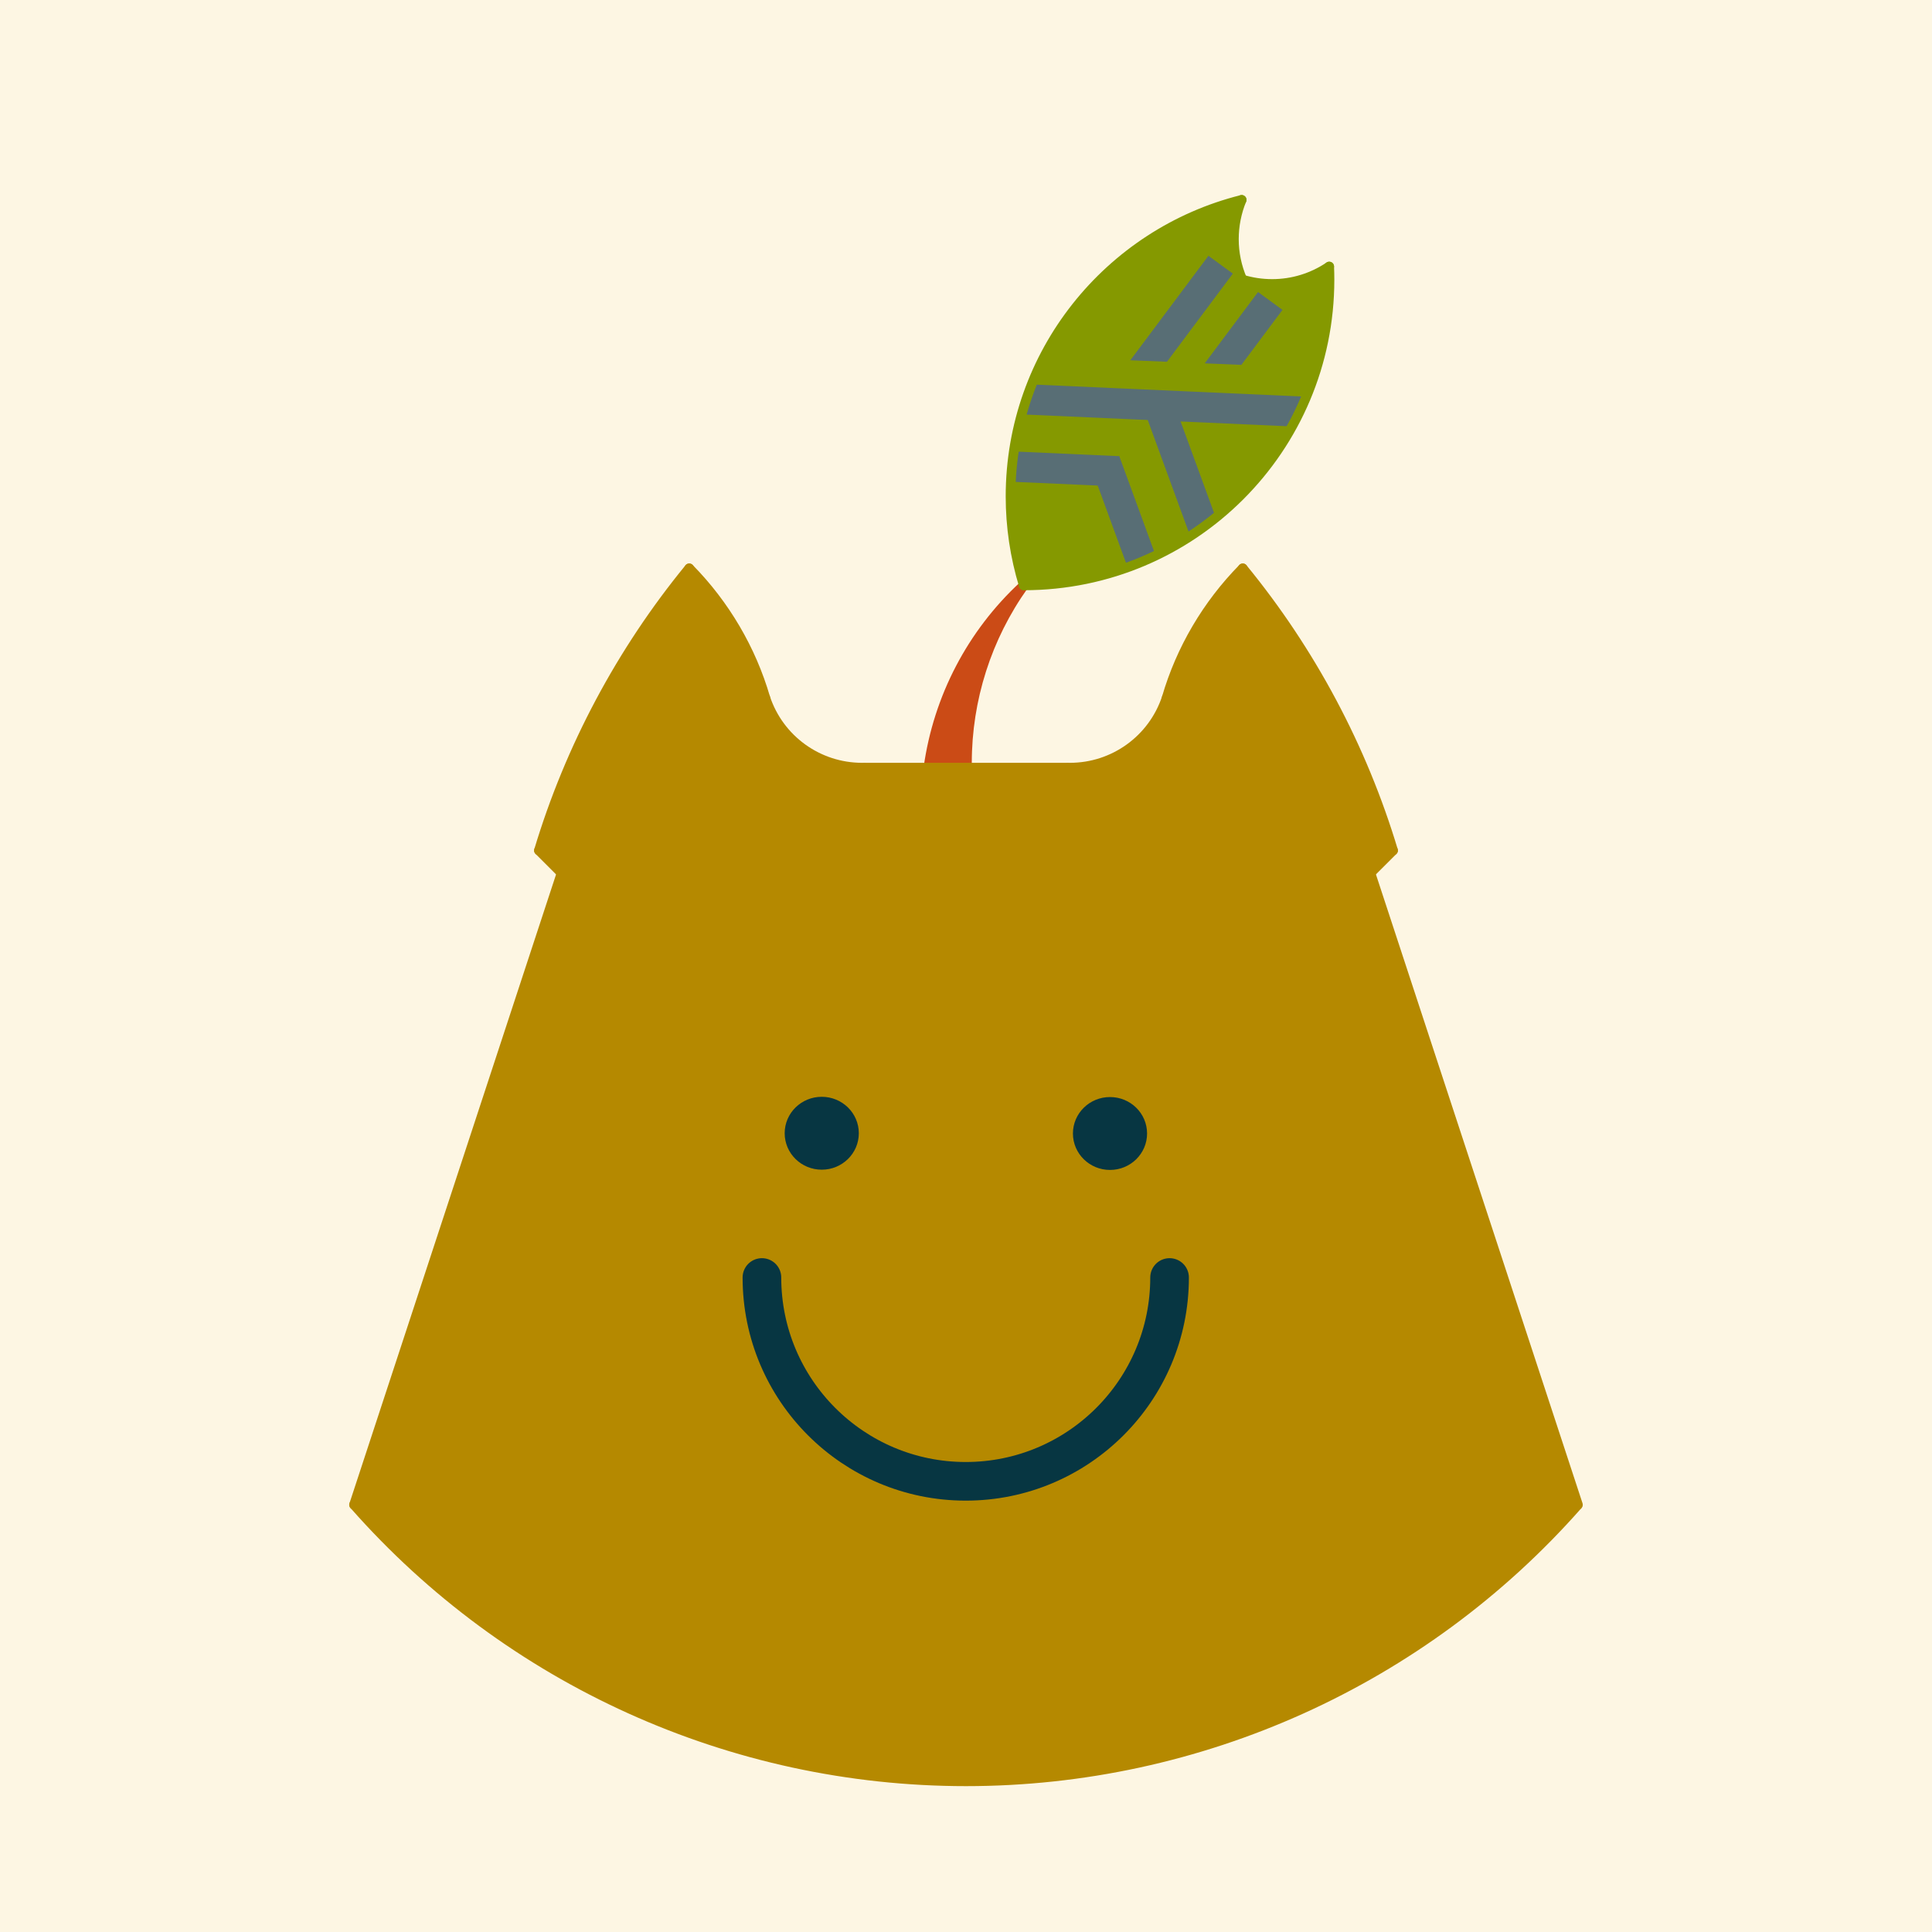
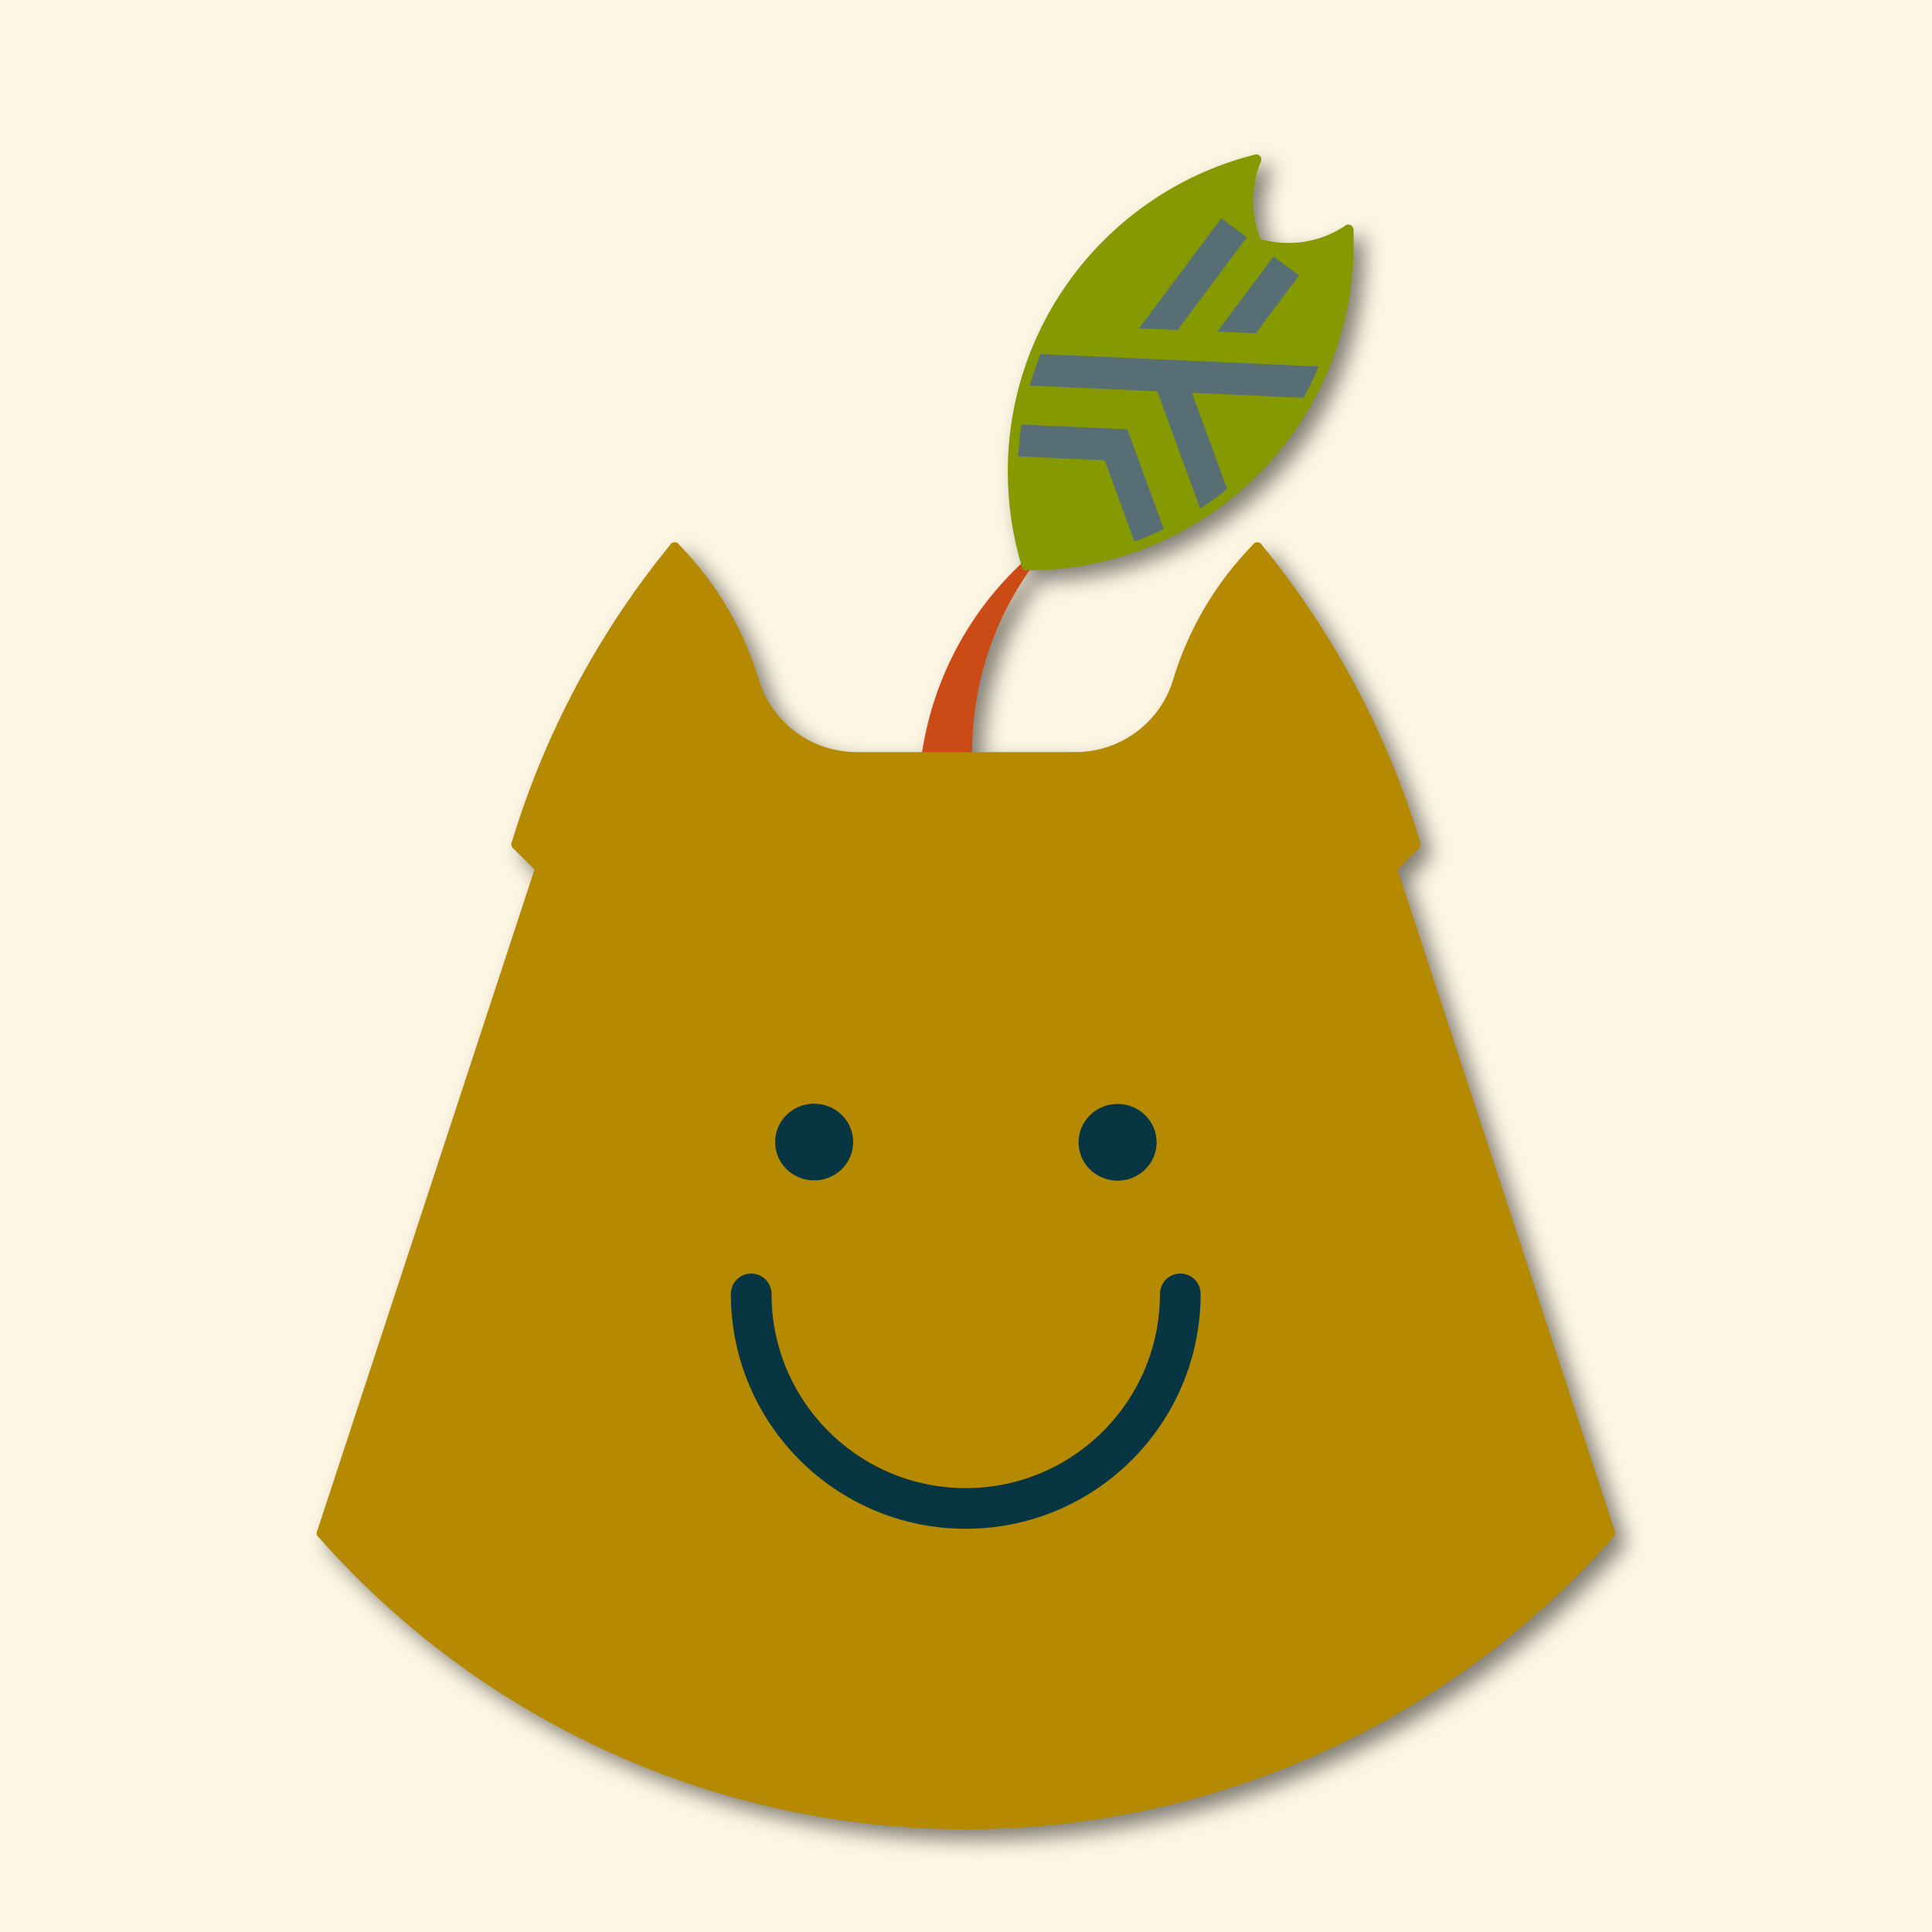
- <svg xmlns="http://www.w3.org/2000/svg" xmlns:ns1="http://www.openswatchbook.org/uri/2009/osb" viewBox="0 0 200 200" version="1.1" id="svg28" width="200" height="200">
+ <svg xmlns="http://www.w3.org/2000/svg" xmlns:ns1="http://www.openswatchbook.org/uri/2009/osb" viewBox="0 0 190 190" version="1.1" id="svg28" width="190" height="190">
  <defs id="defs2">
    <linearGradient ns1:paint="solid" id="linearGradient2983">
      <stop id="stop2981" offset="0" style="stop-color:#333333;stop-opacity:1;" />
    </linearGradient>
    <clipPath clipPathUnits="userSpaceOnUse" id="clipPath915">
      <rect style="opacity:0.478;fill:#4d4d4d;stroke:none;stroke-width:1;stop-color:#000000" id="rect917" width="200" height="200" x="-18.617" y="124.239" />
    </clipPath>
+     <clipPath clipPathUnits="userSpaceOnUse" id="clipPath909">
+       <rect style="fill:#000000;stroke:none;stroke-width:2;stop-color:#000000" id="rect911" width="190" height="190" x="-13.617" y="129.239" />
+     </clipPath>
+     <filter style="color-interpolation-filters:sRGB;" id="filter1422">
+       <feFlood flood-opacity="0.498" flood-color="rgb(0,0,0)" result="flood" id="feFlood1412" />
+       <feComposite in="flood" in2="SourceGraphic" operator="in" result="composite1" id="feComposite1414" />
+       <feGaussianBlur in="composite1" stdDeviation="1" result="blur" id="feGaussianBlur1416" />
+       <feOffset dx="1" dy="1" result="offset" id="feOffset1418" />
+       <feComposite in="SourceGraphic" in2="offset" operator="over" result="composite2" id="feComposite1420" />
+     </filter>
  </defs>
-   <g id="layer4" style="display:inline">
-     <rect style="display:inline;opacity:1;fill:#fdf6e3;fill-opacity:1;stroke:#000000;stroke-linecap:round" id="rect992" width="405.124" height="402.517" x="-123.994" y="29.742" clip-path="url(#clipPath915)" transform="translate(18.61719,-124.2387)" />
+   <g id="layer4" style="display:inline;opacity:0.992" transform="translate(-4.999999,-4.999999)">
+     <rect style="display:inline;opacity:1;fill:#fdf6e3;fill-opacity:1;stroke:#000000;stroke-linecap:round" id="rect992" width="405.124" height="402.517" x="-123.994" y="29.742" clip-path="url(#clipPath909)" transform="translate(18.61719,-124.2387)" />
  </g>
-   <g id="g3035" style="display:none">
+   <g id="g3035" style="display:none" transform="translate(-4.999999,-4.999999)">
    <ellipse style="display:inline;opacity:0.15;fill:none;stroke:#000000;stroke-width:1;stroke-linecap:round;stroke-miterlimit:4;stroke-dasharray:none" id="ellipse2991" cx="99.974" cy="132.246" rx="52.75" ry="52.75" />
    <ellipse style="display:inline;opacity:0.15;fill:none;stroke:#000000;stroke-width:1;stroke-linecap:round;stroke-miterlimit:4;stroke-dasharray:none" id="ellipse2993" cx="100" cy="100" rx="84.4" ry="84.4" />
    <ellipse style="display:inline;opacity:0.15;fill:none;stroke:#000000;stroke-width:1;stroke-linecap:round;stroke-miterlimit:4;stroke-dasharray:none" id="ellipse2995" cx="99.974" cy="132.246" rx="31.65" ry="31.65" />
    <ellipse ry="84.4" rx="84.4" cy="112.35" cx="136.614" id="ellipse2997" style="display:inline;opacity:0.15;fill:none;stroke:#000000;stroke-width:1;stroke-linecap:round;stroke-miterlimit:4;stroke-dasharray:none" />
    <ellipse style="display:inline;opacity:0.15;fill:none;stroke:#000000;stroke-width:1;stroke-linecap:round;stroke-miterlimit:4;stroke-dasharray:none" id="ellipse3001" cx="136.26" cy="51.391" rx="31.65" ry="31.65" />
    <ellipse ry="31.65" rx="31.65" cy="28.95" cx="105.98" id="ellipse3003" style="display:inline;opacity:0.15;fill:none;stroke:#000000;stroke-width:1;stroke-linecap:round;stroke-miterlimit:4;stroke-dasharray:none" />
    <ellipse ry="31.65" rx="31.65" cy="81.068" cx="48.822" id="ellipse3009" style="display:inline;opacity:0.15;fill:none;stroke:#000000;stroke-width:1;stroke-linecap:round;stroke-miterlimit:4;stroke-dasharray:none" />
    <ellipse ry="10.55" rx="10.55" cy="132.246" cx="100" id="ellipse3013" style="display:inline;opacity:0.15;fill:none;stroke:#000000;stroke-width:1;stroke-linecap:round;stroke-miterlimit:4;stroke-dasharray:none" />
    <path style="opacity:0.15;fill:#ff00ff;stroke:#000000;stroke-width:1px;stroke-linecap:butt;stroke-linejoin:miter;stroke-opacity:1" d="M -50.714,132.246 H 261.643" id="path3017" />
    <ellipse style="display:inline;opacity:0.15;fill:none;stroke:#000000;stroke-width:1;stroke-linecap:round;stroke-miterlimit:4;stroke-dasharray:none" id="ellipse3019" cx="99.974" cy="132.246" rx="21.1" ry="21.1" />
    <path id="path3021" d="M -10.435,242.68 210.435,21.811" style="opacity:0.15;fill:#ff00ff;stroke:#000000;stroke-width:1px;stroke-linecap:butt;stroke-linejoin:miter;stroke-opacity:1" />
    <path style="opacity:0.15;fill:#ff00ff;stroke:#000000;stroke-width:1px;stroke-linecap:butt;stroke-linejoin:miter;stroke-opacity:1" d="M -10.435,21.811 210.435,242.68" id="path3023" />
    <path style="opacity:0.15;fill:#ff00ff;stroke:#000000;stroke-width:1px;stroke-linecap:butt;stroke-linejoin:miter;stroke-opacity:1" d="m 100,288.424 10e-7,-312.357" id="path3025" />
    <ellipse ry="10.55" rx="10.55" cy="68.916" cx="89.237" id="ellipse3027" style="display:inline;opacity:0.15;fill:none;stroke:#000000;stroke-width:1;stroke-linecap:round;stroke-miterlimit:4;stroke-dasharray:none" />
    <ellipse ry="10.55" rx="10.55" cy="18.846" cx="131.699" id="ellipse3029" style="display:inline;opacity:0.15;fill:none;stroke:#000000;stroke-width:1;stroke-linecap:round;stroke-miterlimit:4;stroke-dasharray:none" />
    <ellipse style="display:inline;opacity:0.15;fill:none;stroke:#000000;stroke-width:1;stroke-linecap:round;stroke-miterlimit:4;stroke-dasharray:none" id="ellipse3031" cx="138.282" cy="24.754" rx="10.55" ry="10.55" />
    <path d="m 124.387,-211.195 v -42.2 h 42.2 v 42.2 z m 0,-42.2 v -63.3 h 63.3 v 63.3 z m 0,211 v -168.8 h 168.8 v 168.8 z m 21.1,-211 a 21.1,21.1 0 0 1 21.1,21.1 21.1,21.1 0 0 1 -21.1,21.1 21.1,21.1 0 0 1 -21.1,-21.1 21.1,21.1 0 0 1 21.1,-21.1 m 10.55,-63.3 a 31.65,31.65 0 0 1 31.65,31.65 31.65,31.65 0 0 1 -31.65,31.65 31.65,31.65 0 0 1 -31.65,-31.65 31.65,31.65 0 0 1 31.65,-31.65 m 52.75,105.5 a 84.4,84.4 0 0 1 84.4,84.4 84.4,84.4 0 0 1 -84.4,84.4 84.4,84.4 0 0 1 -84.4,-84.4 84.4,84.4 0 0 1 84.4,-84.4 m -42.2,-21.1 v -21.1 h 21.1 v 21.1 z m 10.55,-21.1 a 10.55,10.55 0 0 1 10.55,10.55 10.55,10.55 0 0 1 -10.55,10.55 10.55,10.55 0 0 1 -10.55,-10.55 10.55,10.55 0 0 1 10.55,-10.55 m 10.55,42.2 v -105.5 h 105.5 v 105.5 z m 52.75,-105.5 a 52.75,52.75 0 0 1 52.75,52.75 52.75,52.75 0 0 1 -52.75,52.75 52.75,52.75 0 0 1 -52.75,-52.75 52.75,52.75 0 0 1 52.75,-52.75" style="display:inline;opacity:0.253;fill:none;stroke:#000000;stroke-width:1;stroke-linecap:round;stroke-miterlimit:4;stroke-dasharray:none" id="path3033" />
    <path id="path3037" d="M 48.822,49.418 V 112.718" style="opacity:0.15;fill:none;stroke:#000000;stroke-width:1px;stroke-linecap:butt;stroke-linejoin:miter;stroke-opacity:1" />
    <path id="path3039" d="M 17.173,81.068 H 80.472" style="opacity:0.15;fill:none;stroke:#000000;stroke-width:1px;stroke-linecap:butt;stroke-linejoin:miter;stroke-opacity:1" />
    <path d="M 108.859,79.63" style="display:inline;opacity:0.15;fill:none;stroke:#000000;stroke-width:1;stroke-linecap:round;stroke-miterlimit:4;stroke-dasharray:none;stroke-opacity:1" id="path1288-3" />
    <path id="path1063-2" d="M 87.682,79.466" style="display:inline;opacity:0.15;fill:none;stroke:#000000;stroke-width:1;stroke-linecap:round;stroke-miterlimit:4;stroke-dasharray:none;stroke-opacity:1" />
    <ellipse style="display:inline;opacity:0.15;fill:none;stroke:#000000;stroke-width:1;stroke-linecap:round;stroke-miterlimit:4;stroke-dasharray:none" id="ellipse1234" cx="-110.763" cy="68.916" rx="10.55" ry="10.55" transform="scale(-1,1)" />
    <ellipse style="display:inline;opacity:0.15;fill:none;stroke:#000000;stroke-width:1;stroke-linecap:round;stroke-miterlimit:4;stroke-dasharray:none" id="ellipse1248" cx="131.75" cy="78.981" rx="31.65" ry="31.65" />
    <ellipse ry="31.65" rx="31.65" cy="83.852" cx="127.458" id="ellipse1250" style="display:inline;opacity:0.15;fill:none;stroke:#000000;stroke-width:1;stroke-linecap:round;stroke-miterlimit:4;stroke-dasharray:none" />
    <ellipse style="display:inline;opacity:0.15;fill:none;stroke:#000000;stroke-width:1;stroke-linecap:round;stroke-miterlimit:4;stroke-dasharray:none" id="ellipse1635" cx="-63.386" cy="112.35" rx="84.4" ry="84.4" transform="scale(-1,1)" />
    <ellipse style="display:inline;opacity:0.15;fill:none;stroke:#000000;stroke-width:1;stroke-linecap:round;stroke-miterlimit:4;stroke-dasharray:none" id="ellipse1637" cx="-151.178" cy="81.068" rx="31.65" ry="31.65" transform="scale(-1,1)" />
    <path style="opacity:0.15;fill:none;stroke:#000000;stroke-width:1px;stroke-linecap:butt;stroke-linejoin:miter;stroke-opacity:1" d="M 151.178,49.418 V 112.718" id="path1639" />
    <path style="opacity:0.15;fill:none;stroke:#000000;stroke-width:1px;stroke-linecap:butt;stroke-linejoin:miter;stroke-opacity:1" d="M 182.827,81.068 H 119.528" id="path1641" />
  </g>
-   <g id="g997" style="display:none">
+   <g id="g997" style="display:none" transform="translate(-4.999999,-4.999999)">
    <ellipse style="display:inline;opacity:0.15;fill:none;stroke:#000000;stroke-width:1;stroke-linecap:round;stroke-miterlimit:4;stroke-dasharray:none" id="ellipse943" cx="100" cy="100" rx="84.4" ry="84.4" />
    <path d="m 124.387,-211.195 v -42.2 h 42.2 v 42.2 z m 0,-42.2 v -63.3 h 63.3 v 63.3 z m 0,211 v -168.8 h 168.8 v 168.8 z m 21.1,-211 a 21.1,21.1 0 0 1 21.1,21.1 21.1,21.1 0 0 1 -21.1,21.1 21.1,21.1 0 0 1 -21.1,-21.1 21.1,21.1 0 0 1 21.1,-21.1 m 10.55,-63.3 a 31.65,31.65 0 0 1 31.65,31.65 31.65,31.65 0 0 1 -31.65,31.65 31.65,31.65 0 0 1 -31.65,-31.65 31.65,31.65 0 0 1 31.65,-31.65 m 52.75,105.5 a 84.4,84.4 0 0 1 84.4,84.4 84.4,84.4 0 0 1 -84.4,84.4 84.4,84.4 0 0 1 -84.4,-84.4 84.4,84.4 0 0 1 84.4,-84.4 m -42.2,-21.1 v -21.1 h 21.1 v 21.1 z m 10.55,-21.1 a 10.55,10.55 0 0 1 10.55,10.55 10.55,10.55 0 0 1 -10.55,10.55 10.55,10.55 0 0 1 -10.55,-10.55 10.55,10.55 0 0 1 10.55,-10.55 m 10.55,42.2 v -105.5 h 105.5 v 105.5 z m 52.75,-105.5 a 52.75,52.75 0 0 1 52.75,52.75 52.75,52.75 0 0 1 -52.75,52.75 52.75,52.75 0 0 1 -52.75,-52.75 52.75,52.75 0 0 1 52.75,-52.75" style="display:inline;opacity:0.253;fill:none;stroke:#000000;stroke-width:1;stroke-linecap:round;stroke-miterlimit:4;stroke-dasharray:none" id="path973" />
  </g>
-   <g id="layer2" style="display:inline">
-     <g id="g979" style="display:inline">
-       <path id="path947" d="m 96.152,79.203 c 0.824,-6.374 3.569,-12.427 9.805,-18.681 -3.813,5.752 -5.721,10.487 -5.855,18.72 -1.223,-0.047 -3.067,-0.034 -3.95,-0.04 z" style="opacity:1;fill:#cb4b16;fill-opacity:1;stroke:none;stroke-width:1;stroke-linecap:round" />
-       <g style="opacity:1;stroke:#cb4b16;stroke-opacity:1" id="g953" transform="translate(18.61719,-124.2387)">
-         <path d="m 81.486,203.706 c -0.002,-0.162 -0.004,-0.324 -0.004,-0.487 0,-6.588 2.047,-13.003 5.872,-18.368" style="display:inline;fill:none;stroke:#cb4b16;stroke-width:1;stroke-linecap:round;stroke-miterlimit:4;stroke-dasharray:none;stroke-opacity:1" id="path949" />
-         <path d="m 77.496,203.705 c 1.013,-7.238 4.483,-13.887 9.851,-18.846" style="display:inline;fill:none;stroke:#cb4b16;stroke-width:1;stroke-linecap:round;stroke-miterlimit:4;stroke-dasharray:none;stroke-opacity:1" id="path951" />
+   <g id="layer2" style="display:inline" transform="translate(-4.999999,-4.999999)">
+     <g id="g979" style="display:inline" />
+     <g id="g1057" style="display:inline" />
+     <g id="layer1" style="display:inline" />
+     <g id="g986" style="display:inline">
+       <g id="g1302" style="filter:url(#filter1422)">
+         <path id="path947" d="m 96.152,79.203 c 0.824,-6.374 3.569,-12.427 9.805,-18.681 -3.813,5.752 -5.721,10.487 -5.855,18.72 -1.223,-0.047 -3.067,-0.034 -3.95,-0.04 z" style="display:inline;opacity:1;fill:#cb4b16;fill-opacity:1;stroke:none;stroke-width:1;stroke-linecap:round" />
+         <g style="display:inline;opacity:1;stroke:#cb4b16;stroke-opacity:1" id="g953" transform="translate(18.61719,-124.2387)">
+           <path d="m 81.486,203.706 c -0.002,-0.162 -0.004,-0.324 -0.004,-0.487 0,-6.588 2.047,-13.003 5.872,-18.368" style="display:inline;fill:none;stroke:#cb4b16;stroke-width:1;stroke-linecap:round;stroke-miterlimit:4;stroke-dasharray:none;stroke-opacity:1" id="path949" />
+           <path d="m 77.496,203.705 c 1.013,-7.238 4.483,-13.887 9.851,-18.846" style="display:inline;fill:none;stroke:#cb4b16;stroke-width:1;stroke-linecap:round;stroke-miterlimit:4;stroke-dasharray:none;stroke-opacity:1" id="path951" />
+         </g>
+         <path id="path988" d="m 128.535,20.691 c -0.773,2.617 -1.312,3.248 -0.377,7.032 0.409,1.405 0.26,1.198 1.142,1.402 3.558,0.208 5.178,0.385 8.3,-1.533 0.903,20.89 -17.431,33.556 -31.643,32.93 -5.151,-16.348 4.746,-35.746 22.579,-39.831 z" style="display:inline;opacity:1;fill:#859900;fill-opacity:1;stroke:none;stroke-width:0.05;stroke-linecap:round;stroke-miterlimit:4;stroke-dasharray:none" />
+         <g style="display:inline;fill:#586e75;fill-opacity:1" id="g1045" transform="translate(18.61719,-124.2387)">
+           <path id="path1032" style="opacity:1;fill:#586e75;fill-opacity:1;stroke:none;stroke-width:3;stroke-linecap:round;stroke-miterlimit:4;stroke-dasharray:none" d="m 87.98,164.027 a 25.576,30.332 4.083 0 0 -1.012,3.1 l 28.377,1.268 a 31.89,38.073 31.468 0 0 1.57,-3.076 z" />
+           <path id="path1035" style="opacity:1;fill:#586e75;fill-opacity:1;stroke:none;stroke-width:3;stroke-linecap:round;stroke-miterlimit:4;stroke-dasharray:none" d="m 86.137,170.965 a 25.576,30.332 4.083 0 0 -0.359,3.107 25.576,30.332 4.083 0 0 -0.002,0.021 l 11.152,0.498 0.322,-3.131 z" />
+           <path id="path1037" style="opacity:1;fill:#586e75;fill-opacity:1;stroke:none;stroke-width:3;stroke-linecap:round;stroke-miterlimit:4;stroke-dasharray:none" d="m 97.25,171.461 -3.012,0.908 3.965,10.84 a 31.89,38.073 55.582 0 0 2.912,-1.178 z" />
+           <path id="path1039" style="opacity:1;fill:#586e75;fill-opacity:1;stroke:none;stroke-width:3;stroke-linecap:round;stroke-miterlimit:4;stroke-dasharray:none" d="m 102.496,164.855 -3.014,0.908 5.203,14.225 a 31.89,38.073 55.582 0 0 0.586,-0.395 31.89,38.073 55.582 0 0 2.066,-1.502 z" />
+           <path id="path1041" style="opacity:1;fill:#586e75;fill-opacity:1;stroke:none;stroke-width:3;stroke-linecap:round;stroke-miterlimit:4;stroke-dasharray:none" d="m 106.479,150.719 -8.084,10.814 3.791,0.156 6.82,-9.125 z" />
+           <path id="path1043" style="opacity:1;fill:#586e75;fill-opacity:1;stroke:none;stroke-width:3;stroke-linecap:round;stroke-miterlimit:4;stroke-dasharray:none" d="m 111.615,154.471 -5.518,7.381 3.793,0.158 4.254,-5.693 z" />
+         </g>
+         <g style="display:inline;opacity:1;stroke:#859900;stroke-opacity:1" id="g1055" transform="translate(18.61719,-124.2387)">
+           <path id="path1047" style="display:inline;fill:none;stroke:#859900;stroke-width:1;stroke-linecap:round;stroke-miterlimit:4;stroke-dasharray:none;stroke-opacity:1" d="m 118.982,151.831 c 0.02,0.463 0.03,0.893 0.03,1.358 0,17.478 -14.168,31.648 -31.646,31.65" />
+           <path id="path1049" style="display:inline;fill:none;stroke:#859900;stroke-width:1;stroke-linecap:round;stroke-miterlimit:4;stroke-dasharray:none;stroke-opacity:1" d="m 87.362,184.838 c -0.908,-2.985 -1.369,-6.088 -1.369,-9.208 0,-14.815 10.179,-27.252 23.925,-30.7" />
+           <path id="path1051" style="display:inline;fill:none;stroke:#859900;stroke-width:1;stroke-linecap:round;stroke-miterlimit:4;stroke-dasharray:none;stroke-opacity:1" d="m 109.979,153.174 c -0.57,-1.321 -0.864,-2.744 -0.864,-4.182 0,-1.383 0.275,-2.784 0.803,-4.063" />
+           <path id="path1053" style="display:inline;fill:none;stroke:#859900;stroke-width:1;stroke-linecap:round;stroke-miterlimit:4;stroke-dasharray:none;stroke-opacity:1" d="m 118.982,151.831 c -1.743,1.176 -3.798,1.804 -5.901,1.804 -1.051,0 -2.099,-0.152 -3.103,-0.461" />
+         </g>
+         <path id="path953" d="m 97.994,184.376 c -18.045,-0.552 -36.152,-6.844 -50.413,-18.227 -3.583,-2.86 -11.085,-9.902 -10.928,-10.377 l 21.482,-65.392 -1.172,-1.171 -1.172,-1.171 0.88,-2.751 c 2.255,-7.052 5.512,-13.246 9.357,-19.198 1.597,-2.473 5.152,-7.178 5.395,-7.178 0.225,0 3.406,4.06 4.287,5.469 0.952,1.522 2.525,4.78 2.965,6.155 0.678,2.119 1.219,3.401 2.137,4.731 1.496,2.169 4.164,3.574 6.81,4.075 1.578,0.299 23.961,0.139 25.573,-0.16 1.845,-0.342 3.731,-1.51 5.12,-2.899 1.397,-1.397 1.985,-2.691 2.835,-5.239 1.125,-3.371 3.519,-7.63 5.866,-10.413 0.495,-0.587 1.542,-1.796 1.636,-1.796 0.294,0 4.511,5.943 6.572,9.224 3.254,5.18 7.249,14.379 8.572,18.649 l 0.412,1.329 -1.056,1.055 c 0,0 -1.277,1.277 -1.288,1.287 l 21.43,65.45 -2.374,2.582 c -3.722,4.047 -21.632,21.925 -49.602,25.226 -3.518,0.415 -9.783,0.847 -13.325,0.738 z" style="display:inline;opacity:1;fill:#b58900;fill-opacity:1;stroke:none;stroke-width:1;stroke-linecap:round" />
+         <g style="display:inline;opacity:1;stroke:#b58900;stroke-opacity:1" id="g1426" transform="translate(18.61719,-124.2387)">
+           <path style="display:inline;fill:none;stroke:#b58900;stroke-width:1;stroke-linecap:round;stroke-miterlimit:4;stroke-dasharray:none;stroke-opacity:1" d="m 18.036,280.011 21.482,-65.392" id="path1077-2" />
+           <path style="display:inline;fill:none;stroke:#b58900;stroke-width:1;stroke-linecap:round;stroke-miterlimit:4;stroke-dasharray:none;stroke-opacity:1" d="m 37.174,212.277 2.344,2.342" id="path1075-8" />
+           <path style="display:inline;fill:none;stroke:#b58900;stroke-width:1;stroke-linecap:round;stroke-miterlimit:4;stroke-dasharray:none;stroke-opacity:1" d="m 144.678,280.07 c -16.022,18.164 -39.075,28.569 -63.295,28.569 -24.248,0 -47.324,-10.429 -63.347,-28.628" id="path1069-3" />
+           <path d="m 52.731,183.075 c 3.68,3.742 6.412,8.373 7.877,13.406" style="display:inline;fill:none;stroke:#b58900;stroke-width:1;stroke-linecap:round;stroke-miterlimit:4;stroke-dasharray:none;stroke-opacity:1" id="path1221" />
+           <path d="m 37.174,212.277 c 3.203,-10.643 8.516,-20.603 15.557,-29.203" style="display:inline;fill:none;stroke:#b58900;stroke-width:1;stroke-linecap:round;stroke-miterlimit:4;stroke-dasharray:none;stroke-opacity:1" id="path1181" />
+           <path d="m 70.765,203.705 -0.145,-1e-5 c -4.545,-3.1e-4 -8.579,-2.911 -10.012,-7.224" style="display:inline;fill:none;stroke:#b58900;stroke-width:1;stroke-linecap:round;stroke-miterlimit:4;stroke-dasharray:none;stroke-opacity:1" id="path1218" />
+           <path id="path1238" style="display:inline;fill:none;stroke:#b58900;stroke-width:1;stroke-linecap:round;stroke-miterlimit:4;stroke-dasharray:none;stroke-opacity:1" d="m 110.035,183.075 c -3.68,3.742 -6.412,8.373 -7.877,13.406" />
+           <path id="path1242" style="display:inline;fill:none;stroke:#b58900;stroke-width:1;stroke-linecap:round;stroke-miterlimit:4;stroke-dasharray:none;stroke-opacity:1" d="m 92,203.705 0.145,-1e-5 c 4.545,-3.1e-4 8.579,-2.911 10.012,-7.224" />
+           <path id="path1643" d="m 144.73,280.011 -21.482,-65.392" style="display:inline;fill:none;stroke:#b58900;stroke-width:1;stroke-linecap:round;stroke-miterlimit:4;stroke-dasharray:none;stroke-opacity:1" />
+           <path id="path1645" d="m 125.591,212.277 -2.344,2.342" style="display:inline;fill:none;stroke:#b58900;stroke-width:1;stroke-linecap:round;stroke-miterlimit:4;stroke-dasharray:none;stroke-opacity:1" />
+           <path id="path1647" style="display:inline;fill:none;stroke:#b58900;stroke-width:1;stroke-linecap:round;stroke-miterlimit:4;stroke-dasharray:none;stroke-opacity:1" d="m 125.591,212.277 c -3.203,-10.643 -8.516,-20.603 -15.557,-29.203" />
+           <path id="path1651" d="M 70.765,203.705 H 92" style="fill:none;stroke:#b58900;stroke-width:1px;stroke-linecap:butt;stroke-linejoin:miter;stroke-opacity:1" />
+         </g>
+         <ellipse ry="3.023" rx="3.088" cy="117.313" cx="85.067" id="ellipse922" style="display:inline;opacity:1;fill:#073642;fill-opacity:1;stroke:#073642;stroke-width:1.5;stroke-linecap:round;stroke-miterlimit:4;stroke-dasharray:none;stroke-opacity:1" />
+         <ellipse style="display:inline;opacity:1;fill:#073642;fill-opacity:1;stroke:#073642;stroke-width:1.5;stroke-linecap:round;stroke-miterlimit:4;stroke-dasharray:none;stroke-opacity:1" id="ellipse924" cx="114.907" cy="117.339" rx="3.088" ry="3.023" />
+         <path d="M 121.074,132.246 A 21.1,21.1 0 0 1 99.974,153.346 21.1,21.1 0 0 1 78.874,132.246" style="display:inline;opacity:1;fill:none;stroke:#073642;stroke-width:4;stroke-linecap:round;stroke-miterlimit:4;stroke-dasharray:none;stroke-opacity:1" id="path926" />
      </g>
-     </g>
-     <g id="g1057" style="display:inline">
-       <path id="path988" d="m 128.535,20.691 c -0.773,2.617 -1.312,3.248 -0.377,7.032 0.409,1.405 0.26,1.198 1.142,1.402 3.558,0.208 5.178,0.385 8.3,-1.533 0.903,20.89 -17.431,33.556 -31.643,32.93 -5.151,-16.348 4.746,-35.746 22.579,-39.831 z" style="opacity:1;fill:#859900;fill-opacity:1;stroke:none;stroke-width:0.05;stroke-linecap:round;stroke-miterlimit:4;stroke-dasharray:none" />
-       <g style="fill:#586e75;fill-opacity:1" id="g1045" transform="translate(18.61719,-124.2387)">
-         <path id="path1032" style="opacity:1;fill:#586e75;fill-opacity:1;stroke:none;stroke-width:3;stroke-linecap:round;stroke-miterlimit:4;stroke-dasharray:none" d="m 87.98,164.027 a 25.576,30.332 4.083 0 0 -1.012,3.1 l 28.377,1.268 a 31.89,38.073 31.468 0 0 1.57,-3.076 z" />
-         <path id="path1035" style="opacity:1;fill:#586e75;fill-opacity:1;stroke:none;stroke-width:3;stroke-linecap:round;stroke-miterlimit:4;stroke-dasharray:none" d="m 86.137,170.965 a 25.576,30.332 4.083 0 0 -0.359,3.107 25.576,30.332 4.083 0 0 -0.002,0.021 l 11.152,0.498 0.322,-3.131 z" />
-         <path id="path1037" style="opacity:1;fill:#586e75;fill-opacity:1;stroke:none;stroke-width:3;stroke-linecap:round;stroke-miterlimit:4;stroke-dasharray:none" d="m 97.25,171.461 -3.012,0.908 3.965,10.84 a 31.89,38.073 55.582 0 0 2.912,-1.178 z" />
-         <path id="path1039" style="opacity:1;fill:#586e75;fill-opacity:1;stroke:none;stroke-width:3;stroke-linecap:round;stroke-miterlimit:4;stroke-dasharray:none" d="m 102.496,164.855 -3.014,0.908 5.203,14.225 a 31.89,38.073 55.582 0 0 0.586,-0.395 31.89,38.073 55.582 0 0 2.066,-1.502 z" />
-         <path id="path1041" style="opacity:1;fill:#586e75;fill-opacity:1;stroke:none;stroke-width:3;stroke-linecap:round;stroke-miterlimit:4;stroke-dasharray:none" d="m 106.479,150.719 -8.084,10.814 3.791,0.156 6.82,-9.125 z" />
-         <path id="path1043" style="opacity:1;fill:#586e75;fill-opacity:1;stroke:none;stroke-width:3;stroke-linecap:round;stroke-miterlimit:4;stroke-dasharray:none" d="m 111.615,154.471 -5.518,7.381 3.793,0.158 4.254,-5.693 z" />
-       </g>
-       <g style="opacity:1;stroke:#859900;stroke-opacity:1" id="g1055" transform="translate(18.61719,-124.2387)">
-         <path id="path1047" style="display:inline;fill:none;stroke:#859900;stroke-width:1;stroke-linecap:round;stroke-miterlimit:4;stroke-dasharray:none;stroke-opacity:1" d="m 118.982,151.831 c 0.02,0.463 0.03,0.893 0.03,1.358 0,17.478 -14.168,31.648 -31.646,31.65" />
-         <path id="path1049" style="display:inline;fill:none;stroke:#859900;stroke-width:1;stroke-linecap:round;stroke-miterlimit:4;stroke-dasharray:none;stroke-opacity:1" d="m 87.362,184.838 c -0.908,-2.985 -1.369,-6.088 -1.369,-9.208 0,-14.815 10.179,-27.252 23.925,-30.7" />
-         <path id="path1051" style="display:inline;fill:none;stroke:#859900;stroke-width:1;stroke-linecap:round;stroke-miterlimit:4;stroke-dasharray:none;stroke-opacity:1" d="m 109.979,153.174 c -0.57,-1.321 -0.864,-2.744 -0.864,-4.182 0,-1.383 0.275,-2.784 0.803,-4.063" />
-         <path id="path1053" style="display:inline;fill:none;stroke:#859900;stroke-width:1;stroke-linecap:round;stroke-miterlimit:4;stroke-dasharray:none;stroke-opacity:1" d="m 118.982,151.831 c -1.743,1.176 -3.798,1.804 -5.901,1.804 -1.051,0 -2.099,-0.152 -3.103,-0.461" />
-       </g>
-     </g>
-     <g id="layer1" style="display:inline">
-       <path id="path953" d="m 97.994,184.376 c -18.045,-0.552 -36.152,-6.844 -50.413,-18.227 -3.583,-2.86 -11.085,-9.902 -10.928,-10.377 l 21.482,-65.392 -1.172,-1.171 -1.172,-1.171 0.88,-2.751 c 2.255,-7.052 5.512,-13.246 9.357,-19.198 1.597,-2.473 5.152,-7.178 5.395,-7.178 0.225,0 3.406,4.06 4.287,5.469 0.952,1.522 2.525,4.78 2.965,6.155 0.678,2.119 1.219,3.401 2.137,4.731 1.496,2.169 4.164,3.574 6.81,4.075 1.578,0.299 23.961,0.139 25.573,-0.16 1.845,-0.342 3.731,-1.51 5.12,-2.899 1.397,-1.397 1.985,-2.691 2.835,-5.239 1.125,-3.371 3.519,-7.63 5.866,-10.413 0.495,-0.587 1.542,-1.796 1.636,-1.796 0.294,0 4.511,5.943 6.572,9.224 3.254,5.18 7.249,14.379 8.572,18.649 l 0.412,1.329 -1.056,1.055 c 0,0 -1.277,1.277 -1.288,1.287 l 21.43,65.45 -2.374,2.582 c -3.722,4.047 -21.632,21.925 -49.602,25.226 -3.518,0.415 -9.783,0.847 -13.325,0.738 z" style="opacity:1;fill:#b58900;fill-opacity:1;stroke:none;stroke-width:1;stroke-linecap:round" />
-       <g style="opacity:1;stroke:#b58900;stroke-opacity:1" id="g1426" transform="translate(18.61719,-124.2387)">
-         <path style="display:inline;fill:none;stroke:#b58900;stroke-width:1;stroke-linecap:round;stroke-miterlimit:4;stroke-dasharray:none;stroke-opacity:1" d="m 18.036,280.011 21.482,-65.392" id="path1077-2" />
-         <path style="display:inline;fill:none;stroke:#b58900;stroke-width:1;stroke-linecap:round;stroke-miterlimit:4;stroke-dasharray:none;stroke-opacity:1" d="m 37.174,212.277 2.344,2.342" id="path1075-8" />
-         <path style="display:inline;fill:none;stroke:#b58900;stroke-width:1;stroke-linecap:round;stroke-miterlimit:4;stroke-dasharray:none;stroke-opacity:1" d="m 144.678,280.07 c -16.022,18.164 -39.075,28.569 -63.295,28.569 -24.248,0 -47.324,-10.429 -63.347,-28.628" id="path1069-3" />
-         <path d="m 52.731,183.075 c 3.68,3.742 6.412,8.373 7.877,13.406" style="display:inline;fill:none;stroke:#b58900;stroke-width:1;stroke-linecap:round;stroke-miterlimit:4;stroke-dasharray:none;stroke-opacity:1" id="path1221" />
-         <path d="m 37.174,212.277 c 3.203,-10.643 8.516,-20.603 15.557,-29.203" style="display:inline;fill:none;stroke:#b58900;stroke-width:1;stroke-linecap:round;stroke-miterlimit:4;stroke-dasharray:none;stroke-opacity:1" id="path1181" />
-         <path d="m 70.765,203.705 -0.145,-1e-5 c -4.545,-3.1e-4 -8.579,-2.911 -10.012,-7.224" style="display:inline;fill:none;stroke:#b58900;stroke-width:1;stroke-linecap:round;stroke-miterlimit:4;stroke-dasharray:none;stroke-opacity:1" id="path1218" />
-         <path id="path1238" style="display:inline;fill:none;stroke:#b58900;stroke-width:1;stroke-linecap:round;stroke-miterlimit:4;stroke-dasharray:none;stroke-opacity:1" d="m 110.035,183.075 c -3.68,3.742 -6.412,8.373 -7.877,13.406" />
-         <path id="path1242" style="display:inline;fill:none;stroke:#b58900;stroke-width:1;stroke-linecap:round;stroke-miterlimit:4;stroke-dasharray:none;stroke-opacity:1" d="m 92,203.705 0.145,-1e-5 c 4.545,-3.1e-4 8.579,-2.911 10.012,-7.224" />
-         <path id="path1643" d="m 144.73,280.011 -21.482,-65.392" style="display:inline;fill:none;stroke:#b58900;stroke-width:1;stroke-linecap:round;stroke-miterlimit:4;stroke-dasharray:none;stroke-opacity:1" />
-         <path id="path1645" d="m 125.591,212.277 -2.344,2.342" style="display:inline;fill:none;stroke:#b58900;stroke-width:1;stroke-linecap:round;stroke-miterlimit:4;stroke-dasharray:none;stroke-opacity:1" />
-         <path id="path1647" style="display:inline;fill:none;stroke:#b58900;stroke-width:1;stroke-linecap:round;stroke-miterlimit:4;stroke-dasharray:none;stroke-opacity:1" d="m 125.591,212.277 c -3.203,-10.643 -8.516,-20.603 -15.557,-29.203" />
-         <path id="path1651" d="M 70.765,203.705 H 92" style="fill:none;stroke:#b58900;stroke-width:1px;stroke-linecap:butt;stroke-linejoin:miter;stroke-opacity:1" />
-       </g>
-     </g>
-     <g id="g986" style="display:inline">
-       <ellipse ry="3.023" rx="3.088" cy="117.313" cx="85.067" id="ellipse922" style="display:inline;opacity:1;fill:#073642;fill-opacity:1;stroke:#073642;stroke-width:1.5;stroke-linecap:round;stroke-miterlimit:4;stroke-dasharray:none;stroke-opacity:1" />
-       <ellipse style="display:inline;opacity:1;fill:#073642;fill-opacity:1;stroke:#073642;stroke-width:1.5;stroke-linecap:round;stroke-miterlimit:4;stroke-dasharray:none;stroke-opacity:1" id="ellipse924" cx="114.907" cy="117.339" rx="3.088" ry="3.023" />
-       <path d="M 121.074,132.246 A 21.1,21.1 0 0 1 99.974,153.346 21.1,21.1 0 0 1 78.874,132.246" style="display:inline;opacity:1;fill:none;stroke:#073642;stroke-width:4;stroke-linecap:round;stroke-miterlimit:4;stroke-dasharray:none;stroke-opacity:1" id="path926" />
    </g>
  </g>
</svg>
